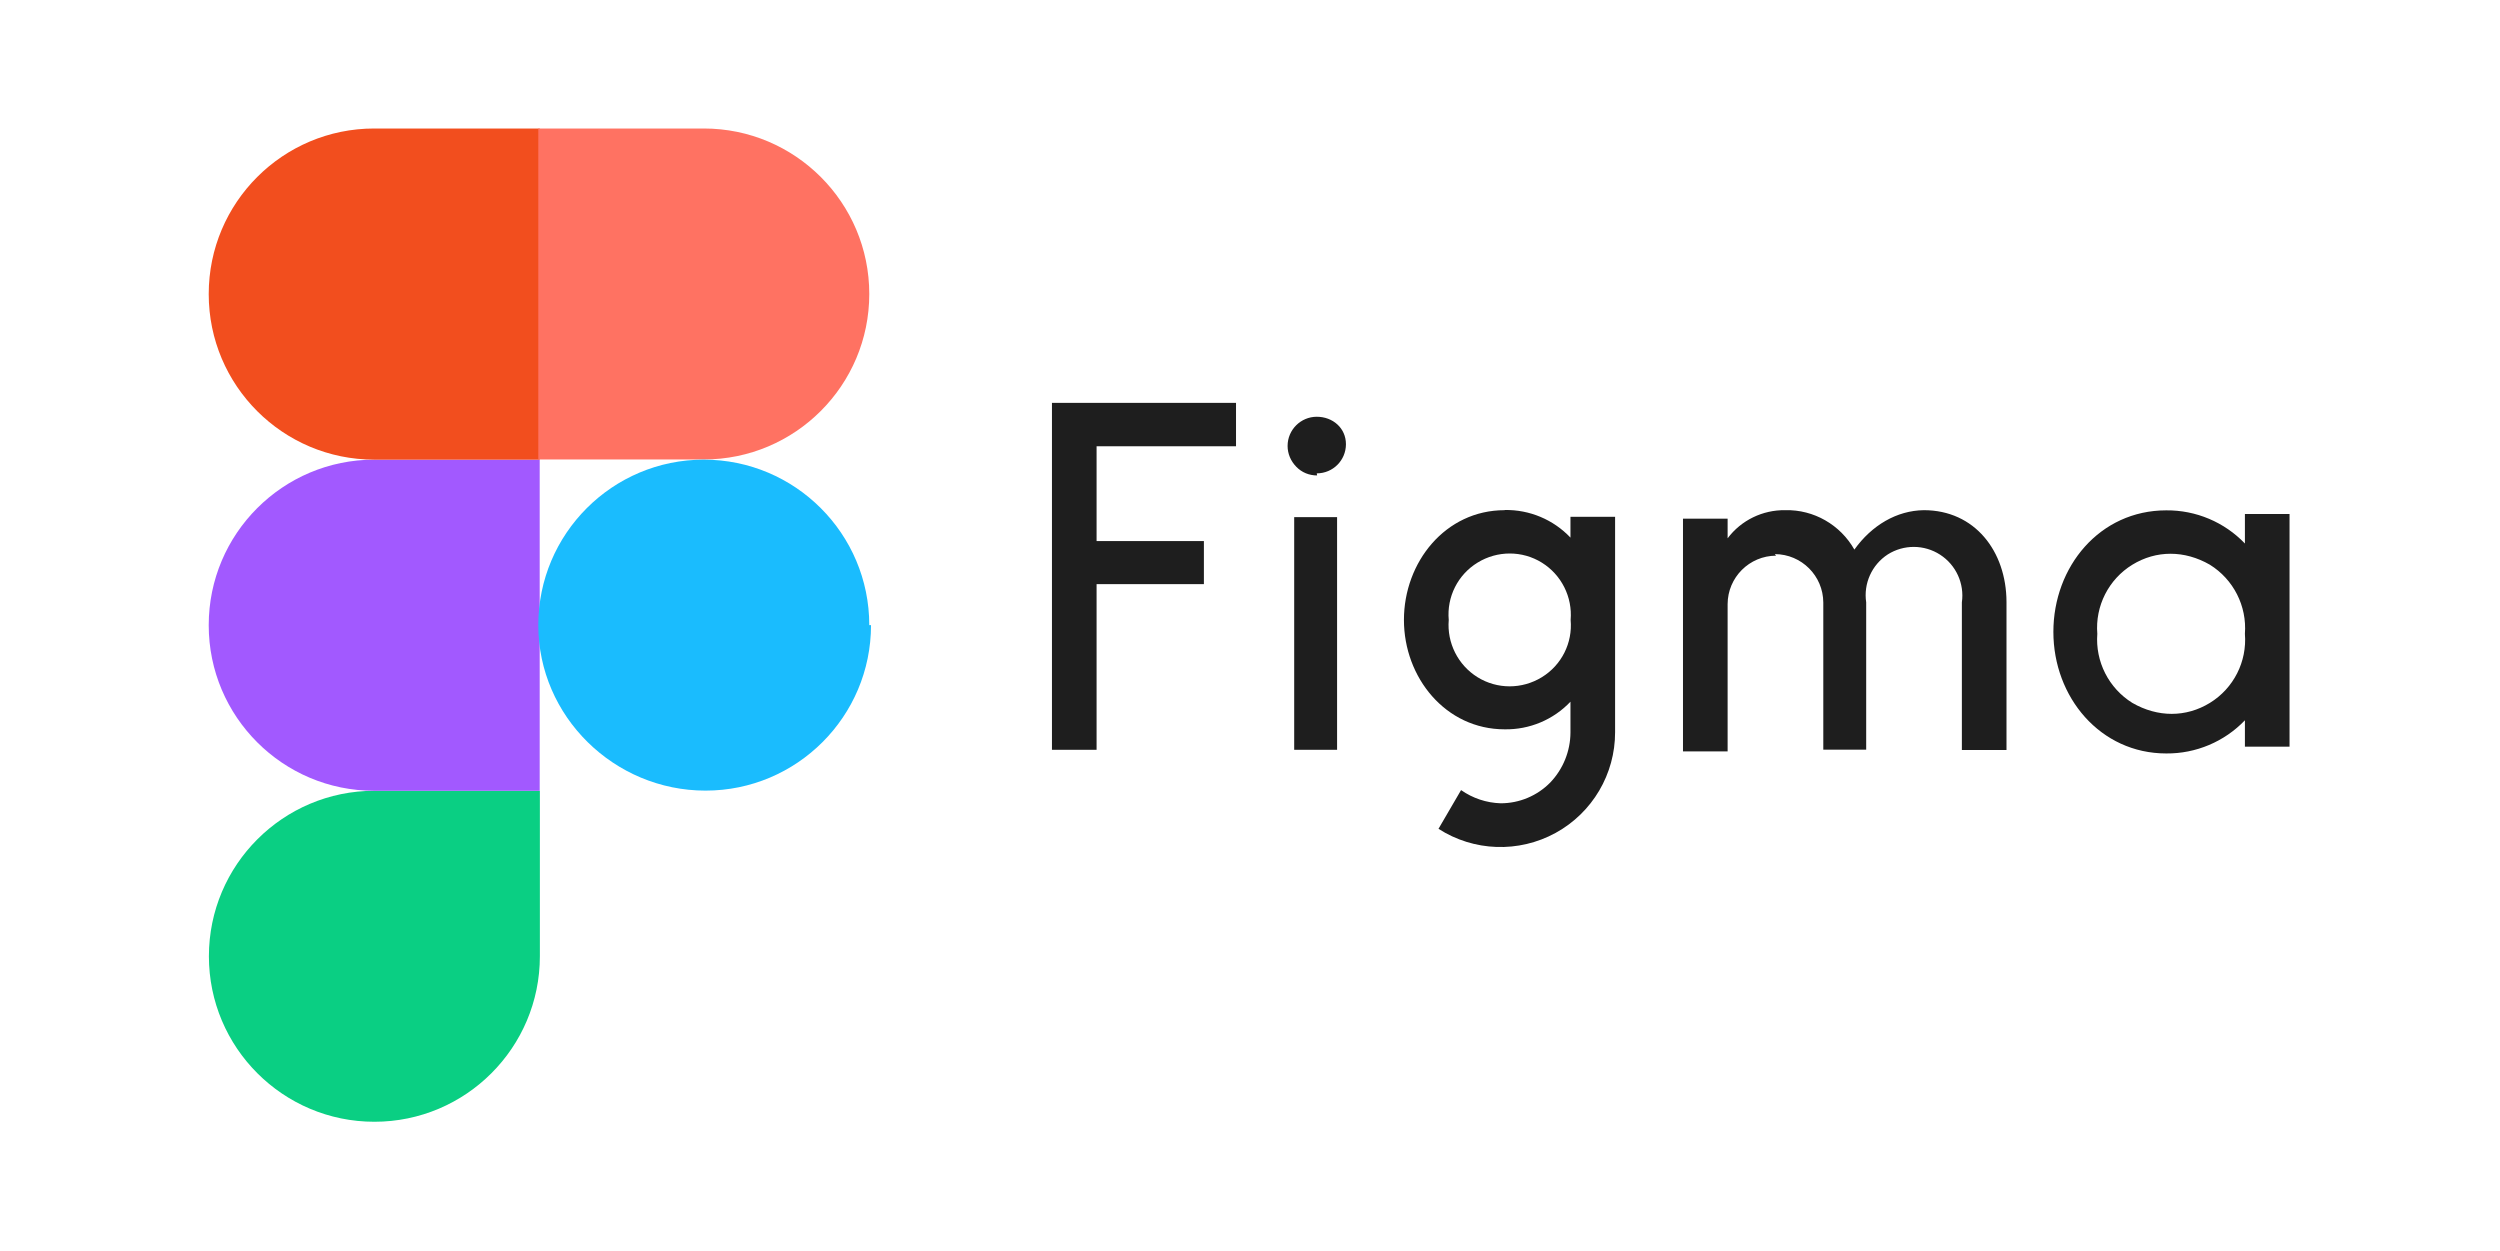
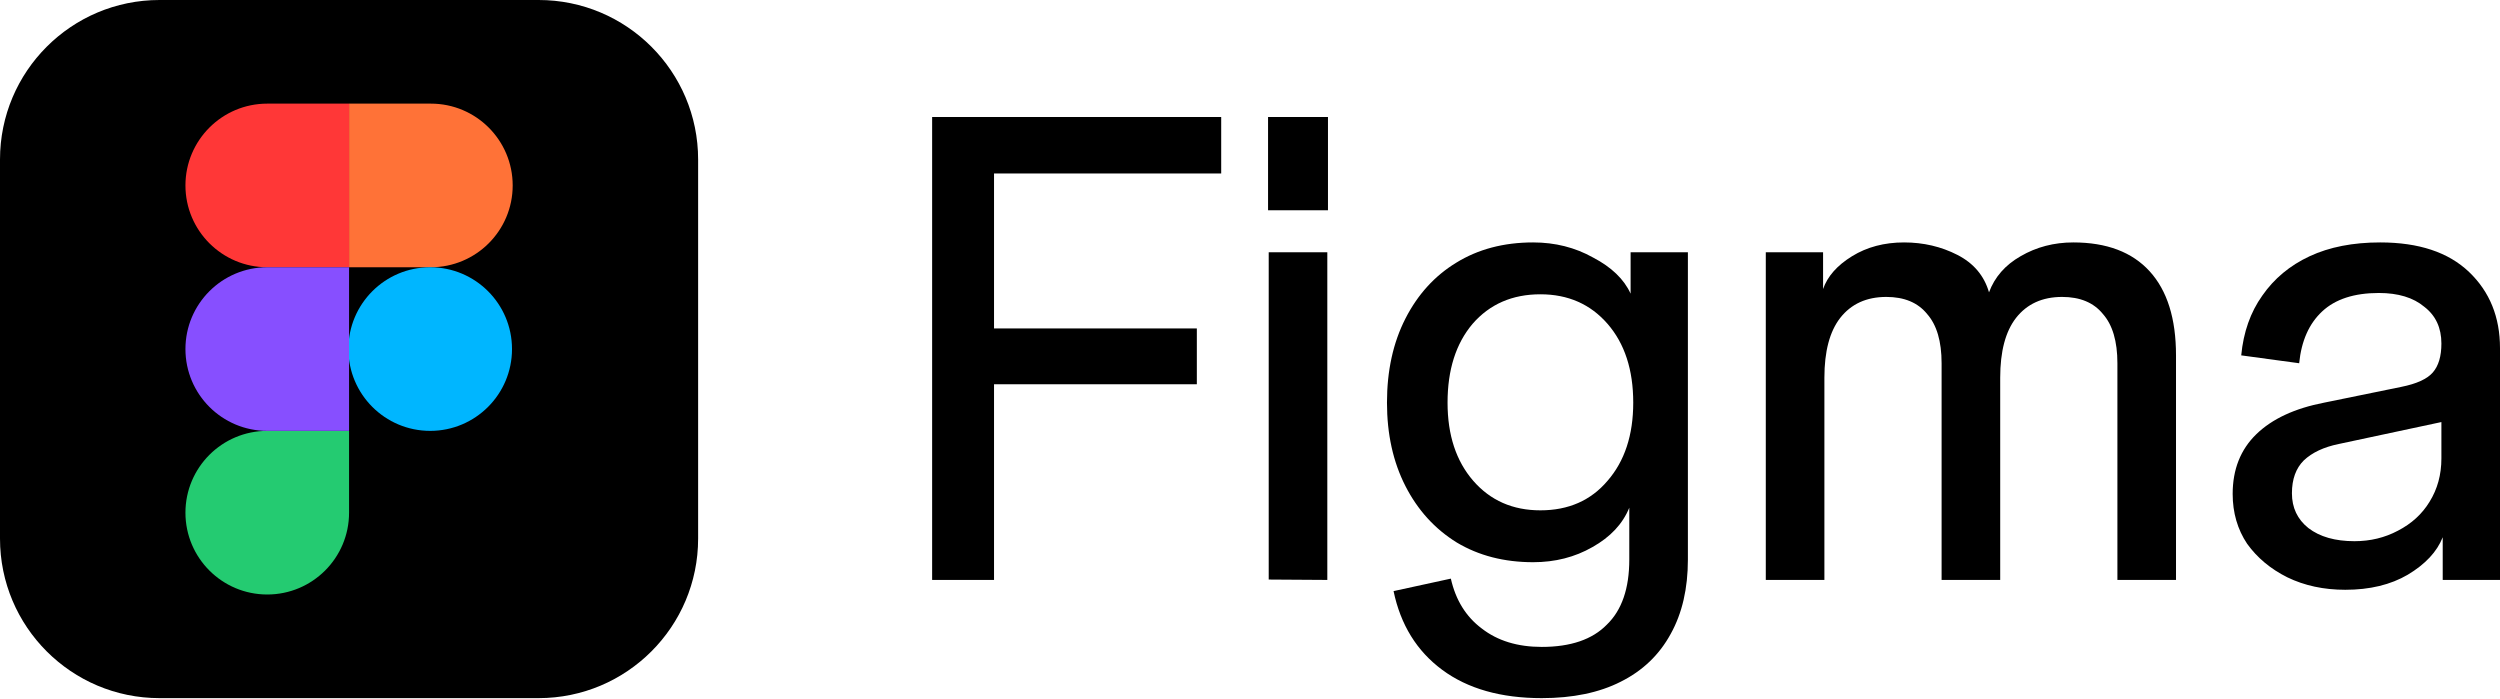
- <svg xmlns="http://www.w3.org/2000/svg" viewBox="0 0 14.397 7.2">
-   <path d="M2.156 6.46c.526 0 .953-.427.953-.953v-.953h-.953c-.526 0-.953.427-.953.953s.427.953.953.953z" fill="#0acf83" />
-   <path d="M1.202 3.6c0-.526.427-.953.953-.953h.953v1.907h-.953c-.526 0-.953-.427-.953-.953z" fill="#a259ff" />
-   <path d="M1.202 1.693c0-.526.427-.953.953-.953h.953v1.907h-.953c-.526 0-.953-.427-.953-.953z" fill="#f24e1e" />
-   <path d="M3.1.74h.953c.526 0 .953.427.953.953s-.427.953-.953.953H3.1z" fill="#ff7262" />
-   <path d="M5.016 3.6c0 .526-.427.953-.953.953S3.1 4.126 3.1 3.6s.427-.953.953-.953.953.427.953.953z" fill="#1abcfe" />
-   <path fill="#1E1E1E" d="M6.058 2.32v1.998h.257v-.954h.618v-.248h-.618V2.57h.803v-.25zm1.525.406c.093 0 .168-.075.168-.168S7.675 2.4 7.583 2.4s-.168.075-.168.168c0 .045.018.087.05.12s.074.05.12.05zm-.13.252v1.34H7.7v-1.34h-.255zm1.212-.04c-.342 0-.58.3-.58.632s.24.63.58.63a.51.51 0 0 0 .379-.159v.178a.42.42 0 0 1-.116.287.4.4 0 0 1-.286.12.42.42 0 0 1-.228-.076l-.13.223a.66.66 0 0 0 1.017-.557v-1.24h-.257v.12a.51.51 0 0 0-.379-.159zm-.322.632a.35.35 0 0 1 .166-.33c.114-.07.257-.07.37 0s.177.198.166.33a.35.35 0 0 1-.166.33c-.114.07-.257.07-.37 0s-.177-.198-.166-.33z" />
-   <path fill="#1E1E1E" d="M10.228 3.2a.28.28 0 0 0-.279.279v.848h-.257v-1.34h.257V3.1c.078-.104.202-.164.332-.162.164-.004.317.084.398.227.1-.14.244-.225.4-.227.293 0 .475.236.476.528v.853h-.257v-.85a.28.28 0 0 0-.427-.276.28.28 0 0 0-.124.276v.848H10.5V3.47a.28.28 0 0 0-.279-.279zm2.7-.07a.62.62 0 0 0-.453-.191c-.383 0-.65.324-.65.7s.27.7.65.7a.62.62 0 0 0 .453-.191V4.3h.257V2.96h-.257zm-.85.52c-.013-.16.065-.314.202-.398s.3-.084.446 0a.43.43 0 0 1 .202.398c.013.16-.065.314-.202.398s-.3.084-.446 0a.43.43 0 0 1-.202-.398z" />
+ <svg xmlns="http://www.w3.org/2000/svg" fill="none" role="img" viewBox="192 231 640 178.721">
+   <path d="M192 271.84C192 249.285 210.285 231 232.84 231H329.88C352.436 231 370.721 249.285 370.721 271.84V368.88C370.721 391.436 352.436 409.721 329.88 409.721H232.84C210.285 409.721 192 391.436 192 368.88V271.84Z" fill="black" />
+   <path d="M239.473 362.248C239.473 350.681 248.85 341.304 260.417 341.304H281.36V362.248C281.36 373.815 271.984 383.192 260.417 383.192C248.85 383.192 239.473 373.815 239.473 362.248Z" fill="#24CB71" />
+   <path d="M281.36 257.529V299.416H302.304C313.871 299.416 323.248 290.04 323.248 278.473C323.248 266.906 313.871 257.529 302.304 257.529H281.36Z" fill="#FF7237" />
+   <ellipse cx="302.13" cy="320.36" rx="20.944" ry="20.944" fill="#00B6FF" />
+   <path d="M239.473 278.473C239.473 290.04 248.85 299.417 260.417 299.417H281.36V257.529H260.417C248.85 257.529 239.473 266.906 239.473 278.473Z" fill="#FF3737" />
+   <path d="M239.473 320.36C239.473 331.927 248.85 341.304 260.417 341.304H281.36V299.417H260.417C248.85 299.417 239.473 308.793 239.473 320.36Z" fill="#874FFF" />
+   <path d="M792.387 381.985C786.881 381.985 781.936 380.92 777.554 378.791C773.283 376.662 769.856 373.804 767.271 370.218C764.799 366.52 763.563 362.261 763.563 357.442C763.563 351.167 765.586 346.068 769.631 342.145C773.677 338.223 779.464 335.534 786.993 334.077L806.715 330.042C810.648 329.258 813.346 328.025 814.806 326.344C816.267 324.663 816.998 322.198 816.998 318.948L819.021 338.615L790.702 344.667C786.881 345.451 783.903 346.852 781.768 348.869C779.745 350.887 778.734 353.688 778.734 357.274C778.734 360.973 780.138 363.942 782.948 366.184C785.869 368.425 789.803 369.546 794.747 369.546C798.793 369.546 802.501 368.649 805.872 366.856C809.356 365.063 812.053 362.597 813.964 359.46C815.986 356.21 816.998 352.512 816.998 348.365V318.948C816.998 314.913 815.537 311.776 812.615 309.534C809.806 307.181 805.929 306.004 800.984 306.004C794.691 306.004 789.859 307.573 786.488 310.711C783.116 313.849 781.15 318.275 780.588 323.991L765.754 321.974C766.316 316.034 768.114 310.935 771.148 306.677C774.182 302.306 778.228 298.944 783.285 296.591C788.342 294.237 794.354 293.061 801.321 293.061C811.21 293.061 818.796 295.582 824.077 300.625C829.359 305.668 832 312.168 832 320.124V379.463H817.335V368.537C815.874 372.235 812.896 375.429 808.401 378.119C804.018 380.696 798.68 381.985 792.387 381.985Z" fill="black" />
+   <path d="M644.043 379.463V295.582H658.708V304.996C659.831 301.746 662.304 298.944 666.125 296.591C669.945 294.237 674.384 293.061 679.441 293.061C684.386 293.061 688.937 294.125 693.095 296.254C697.253 298.384 699.95 301.578 701.186 305.836C702.647 301.914 705.344 298.832 709.277 296.591C713.323 294.237 717.818 293.061 722.762 293.061C731.303 293.061 737.821 295.526 742.316 300.457C746.811 305.388 749.058 312.56 749.058 321.974V379.463H734.056V323.991C734.056 318.387 732.82 314.185 730.348 311.383C727.988 308.47 724.504 307.013 719.897 307.013C714.84 307.013 710.907 308.806 708.097 312.392C705.4 315.866 704.052 320.965 704.052 327.689V379.463H689.049V323.991C689.049 318.387 687.813 314.185 685.341 311.383C682.981 308.47 679.497 307.013 674.89 307.013C669.833 307.013 665.9 308.806 663.09 312.392C660.393 315.866 659.045 320.965 659.045 327.689V379.463H644.043Z" fill="black" />
+   <path d="M586.679 409.721C576.228 409.721 567.743 407.312 561.225 402.493C554.707 397.674 550.55 390.95 548.752 382.321L563.417 379.127C564.653 384.618 567.294 388.877 571.339 391.903C575.385 395.041 580.498 396.61 586.679 396.61C594.095 396.61 599.658 394.704 603.366 390.894C607.187 387.196 609.098 381.649 609.098 374.252V360.973C607.412 365.119 604.265 368.481 599.658 371.058C595.163 373.636 590.106 374.925 584.487 374.925C577.07 374.925 570.553 373.244 564.934 369.882C559.315 366.408 554.932 361.589 551.786 355.425C548.639 349.262 547.066 342.145 547.066 334.077C547.066 325.896 548.639 318.724 551.786 312.56C554.932 306.396 559.259 301.634 564.765 298.272C570.384 294.798 576.958 293.061 584.487 293.061C590.106 293.061 595.219 294.349 599.827 296.927C604.546 299.392 607.749 302.474 609.435 306.172V295.582H624.1V374.252C624.1 381.649 622.639 387.98 619.717 393.248C616.795 398.627 612.525 402.717 606.906 405.519C601.4 408.32 594.657 409.721 586.679 409.721ZM586.341 361.645C593.534 361.645 599.265 359.123 603.535 354.08C607.918 349.037 610.109 342.37 610.109 334.077C610.109 325.672 607.918 318.948 603.535 313.905C599.152 308.862 593.421 306.34 586.341 306.34C579.149 306.34 573.362 308.862 568.979 313.905C564.709 318.948 562.574 325.672 562.574 334.077C562.574 342.37 564.765 349.037 569.148 354.08C573.531 359.123 579.262 361.645 586.341 361.645Z" fill="black" />
+   <path d="M516.79 379.365V295.582H531.793V379.463L516.79 379.365ZM516.622 284.824V260.954H531.961V284.824H516.622Z" fill="black" />
+   <path d="M430.627 379.463V260.954H446.472V379.463H430.627ZM433.83 329.37V315.081H498.39V329.37H433.83ZM433.83 275.41V260.954H504.627V275.41H433.83Z" fill="black" />
</svg>
